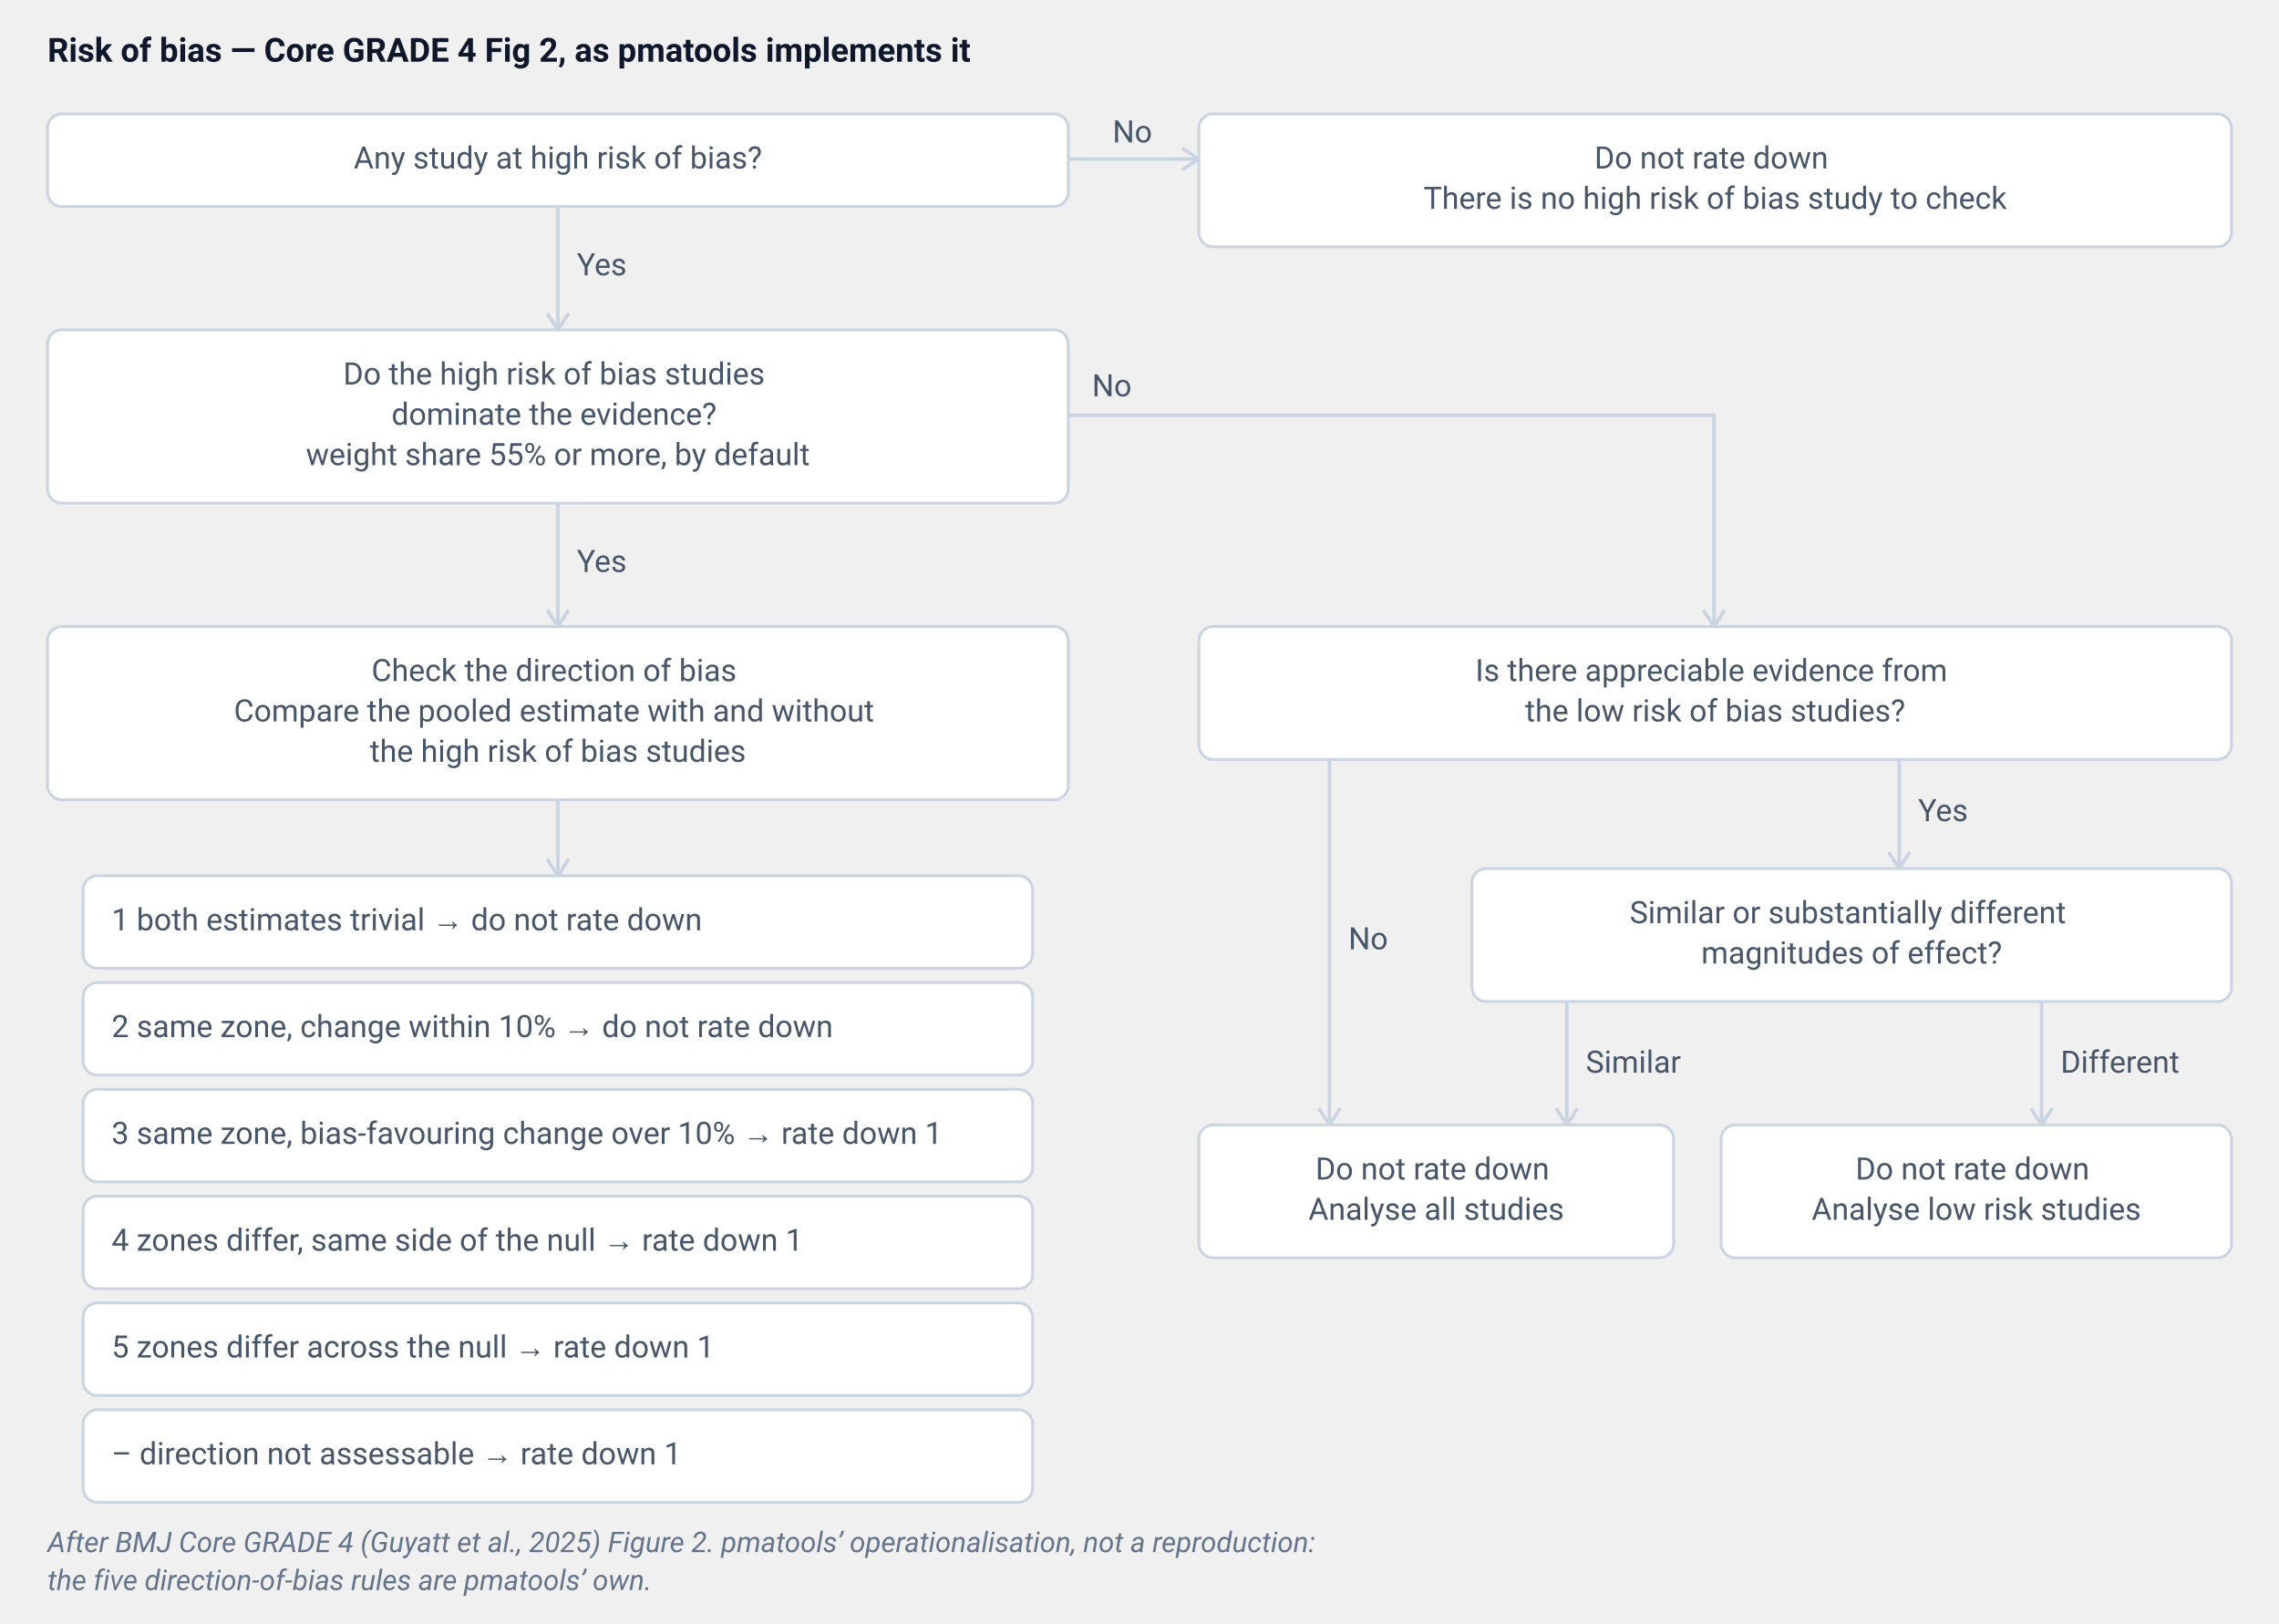
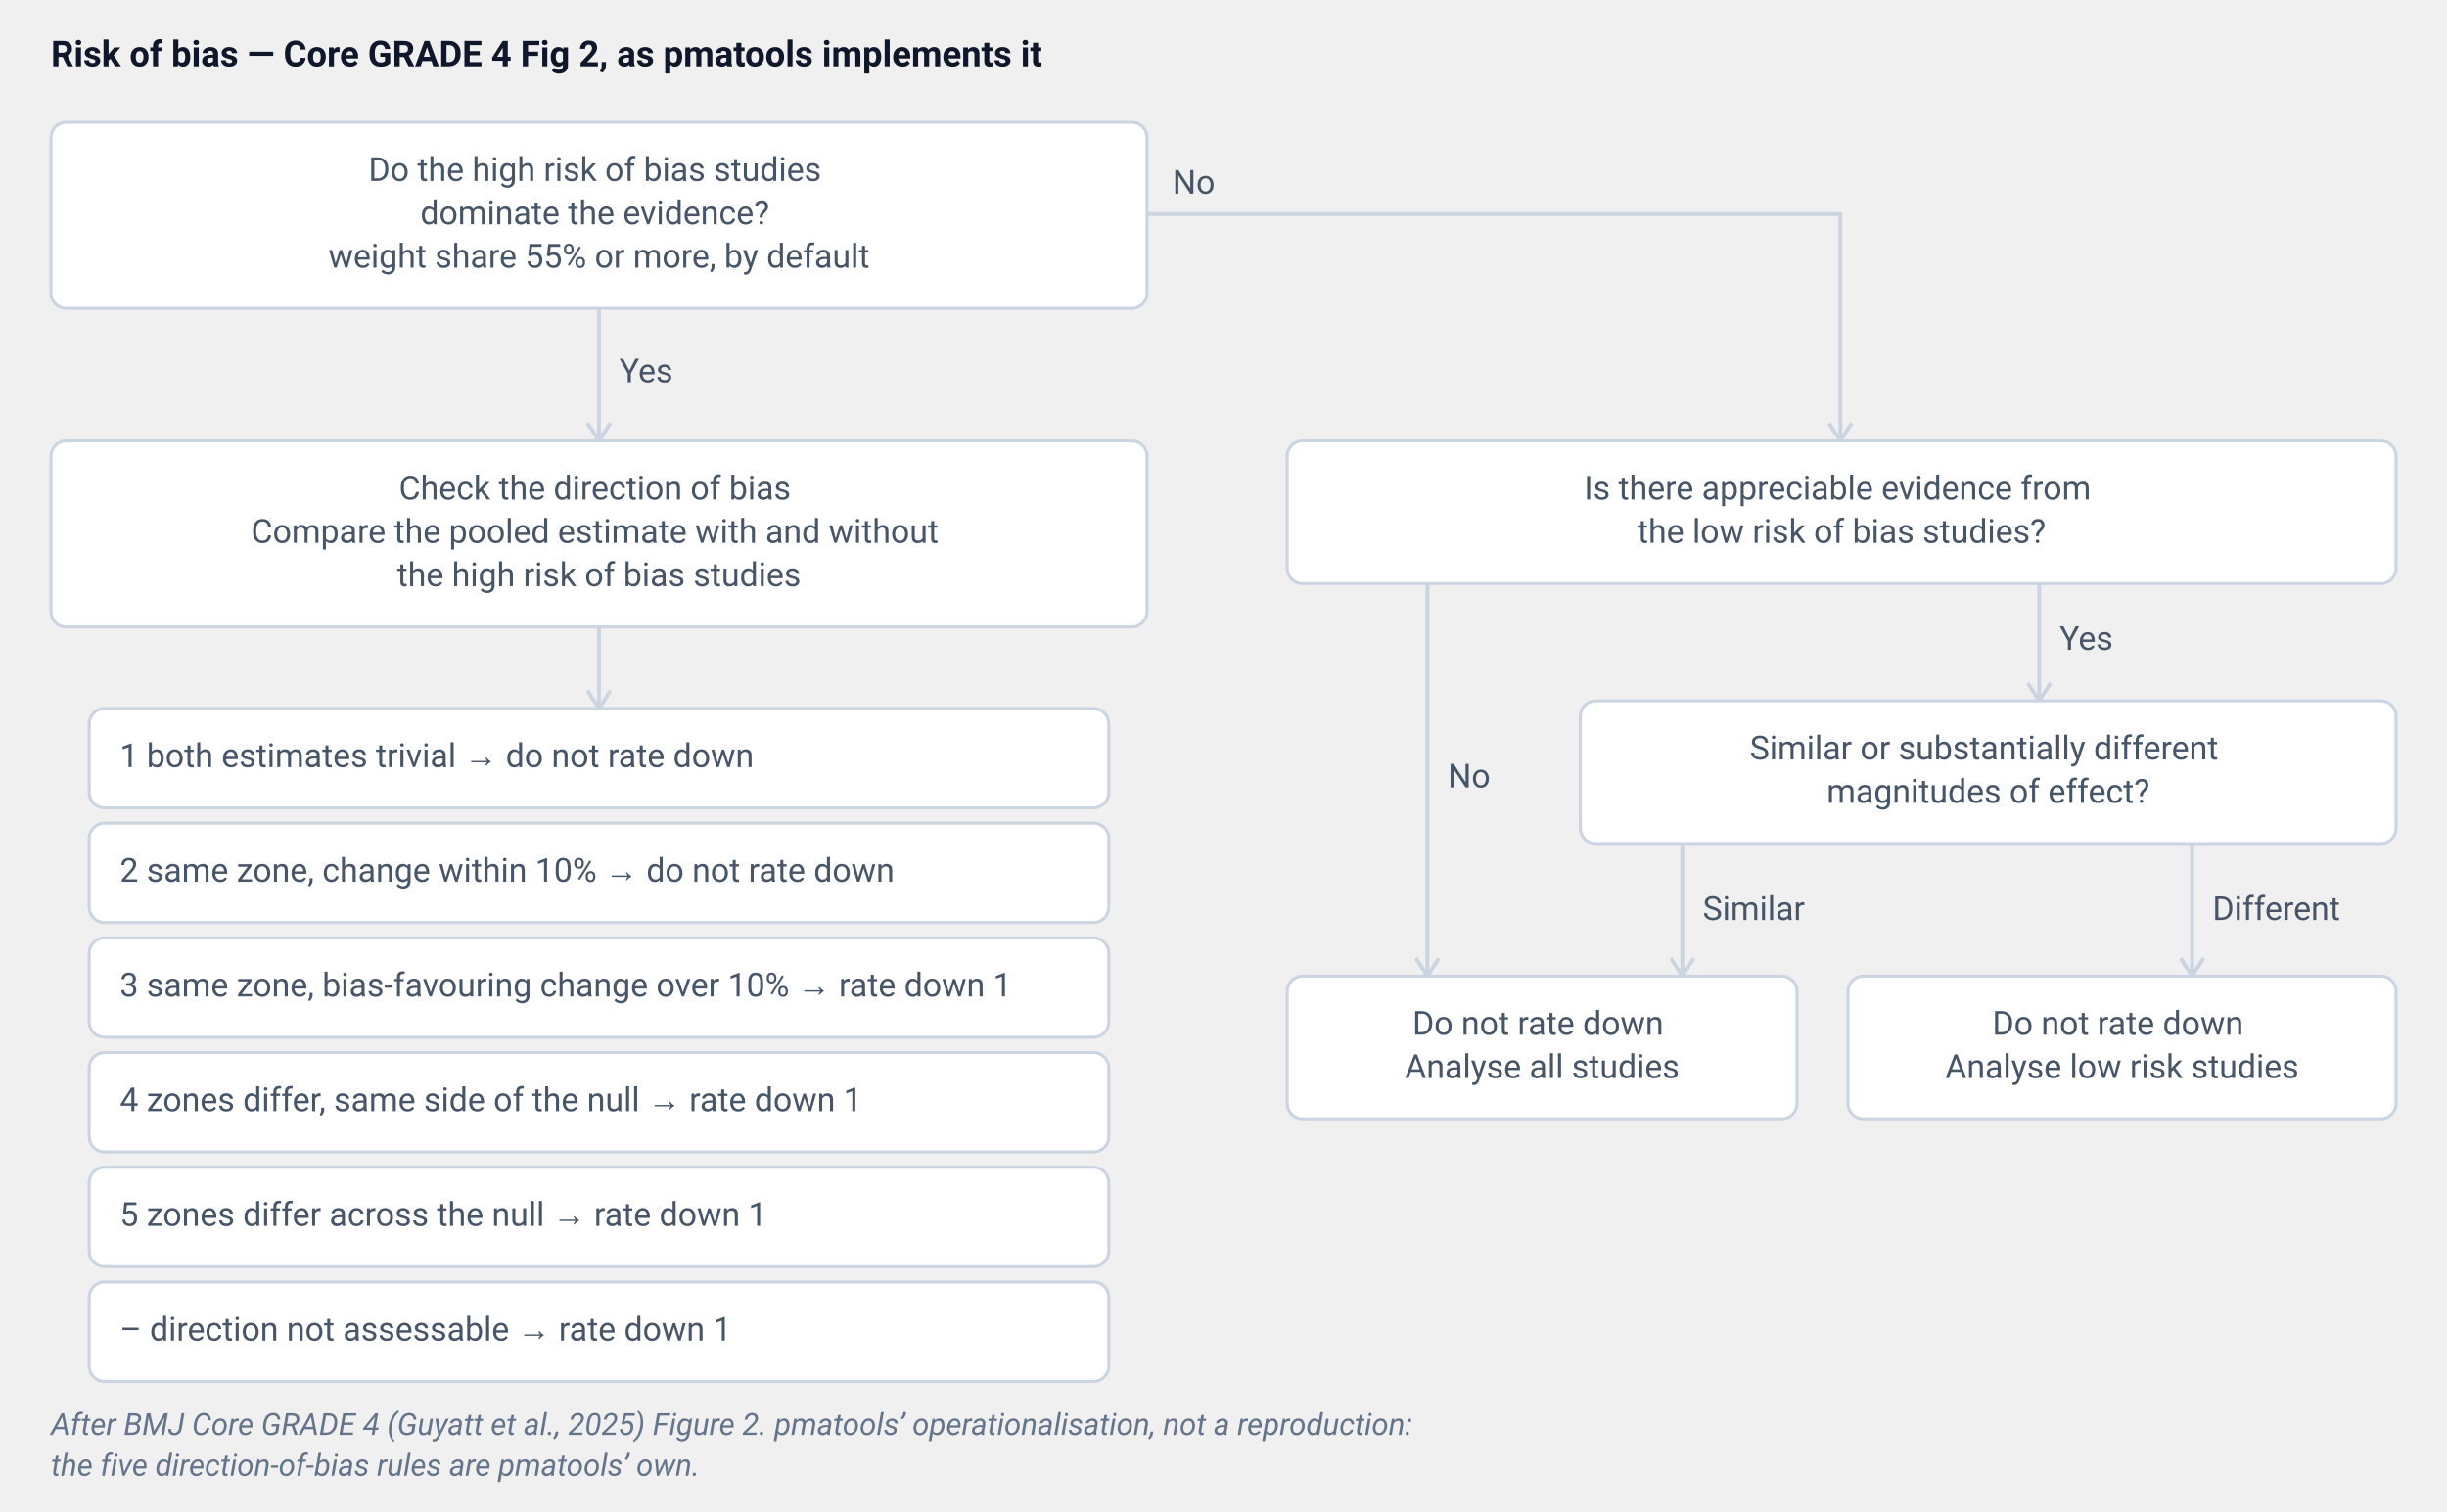
- <svg xmlns="http://www.w3.org/2000/svg" viewBox="0 0 960 684" preserveAspectRatio="xMidYMid meet" role="img" aria-labelledby="rob-title rob-desc">
+ <svg xmlns="http://www.w3.org/2000/svg" viewBox="0 0 960 593" preserveAspectRatio="xMidYMid meet" role="img" aria-labelledby="rob-title rob-desc">
  <style>
    .pma-fc-node rect, .pma-fc-leaf rect {
      fill: #ffffff; stroke: #cbd5e1; stroke-width: 1.2;
    }
    .pma-fc-pmatools rect { stroke-dasharray: 5 3; }
    .pma-fc-edge path { stroke: #cbd5e1; stroke-width: 1.5; fill: none; }
    .pma-fc-node text, .pma-fc-leaf text, .pma-fc-edge text {
      fill: #475569; font-size: 13px; font-weight: 400;
      font-family: -apple-system, BlinkMacSystemFont, "Segoe UI", Roboto,
        "Helvetica Neue", Arial, sans-serif;
    }
    .pma-fc-edge-label { font-size: 12px; }
    .pma-fc-caption { fill: #64748b; font-size: 12px; font-style: italic;
      font-family: -apple-system, BlinkMacSystemFont, "Segoe UI", Roboto,
        "Helvetica Neue", Arial, sans-serif; }
    .pma-fc-heading { fill: #0f172a; font-size: 14px; font-weight: 600;
      font-family: -apple-system, BlinkMacSystemFont, "Segoe UI", Roboto,
        "Helvetica Neue", Arial, sans-serif; }
    .pma-fc-on.pma-fc-node rect, .pma-fc-on.pma-fc-leaf rect {
      stroke: #0f172a; stroke-width: 2.5;
    }
    .pma-fc-on.pma-fc-edge path { stroke: #0f172a; stroke-width: 3; }
    .pma-fc-on text { fill: #0f172a; font-weight: 600; }
  </style>
  <text class="pma-fc-heading" x="20" y="26">Risk of bias — Core GRADE 4 Fig 2, as pmatools implements it</text>
-   <g id="pma-rob-edge-anyhigh-no" class="pma-fc-edge">
-     <path d="M 450 67 L 505 67" />
-     <path d="M 498 71.5 L 505 67 L 498 62.5" />
-     <text class="pma-fc-edge-label" x="477" y="60" text-anchor="middle">No</text>
-   </g>
-   <g id="pma-rob-edge-anyhigh-yes" class="pma-fc-edge">
-     <path d="M 235 87 L 235 139" />
-     <path d="M 230.5 132 L 235 139 L 239.5 132" />
-     <text class="pma-fc-edge-label" x="243" y="116" text-anchor="start">Yes</text>
-   </g>
  <g id="pma-rob-edge-dominance-yes" class="pma-fc-edge">
-     <path d="M 235 212 L 235 264" />
-     <path d="M 230.5 257 L 235 264 L 239.5 257" />
-     <text class="pma-fc-edge-label" x="243" y="241" text-anchor="start">Yes</text>
+     <path d="M 235 121 L 235 173" />
+     <path d="M 230.5 166 L 235 173 L 239.5 166" />
+     <text class="pma-fc-edge-label" x="243" y="150" text-anchor="start">Yes</text>
  </g>
  <g id="pma-rob-edge-dominance-no" class="pma-fc-edge">
-     <path d="M 450 175 L 722 175 L 722 264" />
-     <path d="M 717.5 257 L 722 264 L 726.5 257" />
-     <text class="pma-fc-edge-label" x="460" y="167" text-anchor="start">No</text>
+     <path d="M 450 84 L 722 84 L 722 173" />
+     <path d="M 717.5 166 L 722 173 L 726.5 166" />
+     <text class="pma-fc-edge-label" x="460" y="76" text-anchor="start">No</text>
  </g>
  <g id="pma-rob-edge-direction-rules" class="pma-fc-edge">
-     <path d="M 235 337 L 235 369" />
-     <path d="M 230.5 362 L 235 369 L 239.5 362" />
+     <path d="M 235 246 L 235 278" />
+     <path d="M 230.5 271 L 235 278 L 239.5 271" />
  </g>
  <g id="pma-rob-edge-appreciable-yes" class="pma-fc-edge">
-     <path d="M 800 320 L 800 366" />
-     <path d="M 795.5 359 L 800 366 L 804.5 359" />
-     <text class="pma-fc-edge-label" x="808" y="346" text-anchor="start">Yes</text>
+     <path d="M 800 229 L 800 275" />
+     <path d="M 795.5 268 L 800 275 L 804.5 268" />
+     <text class="pma-fc-edge-label" x="808" y="255" text-anchor="start">Yes</text>
  </g>
  <g id="pma-rob-edge-appreciable-no" class="pma-fc-edge">
-     <path d="M 560 320 L 560 474" />
-     <path d="M 555.5 467 L 560 474 L 564.5 467" />
-     <text class="pma-fc-edge-label" x="568" y="400" text-anchor="start">No</text>
+     <path d="M 560 229 L 560 383" />
+     <path d="M 555.5 376 L 560 383 L 564.5 376" />
+     <text class="pma-fc-edge-label" x="568" y="309" text-anchor="start">No</text>
  </g>
  <g id="pma-rob-edge-magnitude-similar" class="pma-fc-edge">
-     <path d="M 660 422 L 660 474" />
-     <path d="M 655.5 467 L 660 474 L 664.5 467" />
-     <text class="pma-fc-edge-label" x="668" y="452" text-anchor="start">Similar</text>
+     <path d="M 660 331 L 660 383" />
+     <path d="M 655.5 376 L 660 383 L 664.5 376" />
+     <text class="pma-fc-edge-label" x="668" y="361" text-anchor="start">Similar</text>
  </g>
  <g id="pma-rob-edge-magnitude-different" class="pma-fc-edge">
-     <path d="M 860 422 L 860 474" />
-     <path d="M 855.5 467 L 860 474 L 864.5 467" />
-     <text class="pma-fc-edge-label" x="868" y="452" text-anchor="start">Different</text>
-   </g>
-   <g id="pma-rob-node-anyhigh" class="pma-fc-node">
-     <rect x="20" y="48" width="430" height="39" rx="6" ry="6" />
-     <text x="235" y="71" text-anchor="middle">
-       <tspan x="235" dy="0">Any study at high risk of bias?</tspan>
-     </text>
-   </g>
-   <g id="pma-rob-leaf-nohigh" class="pma-fc-leaf">
-     <rect x="505" y="48" width="435" height="56" rx="6" ry="6" />
-     <text x="722.5" y="71" text-anchor="middle">
-       <tspan x="722.5" dy="0">Do not rate down</tspan>
-       <tspan x="722.5" dy="17">There is no high risk of bias study to check</tspan>
-     </text>
+     <path d="M 860 331 L 860 383" />
+     <path d="M 855.5 376 L 860 383 L 864.5 376" />
+     <text class="pma-fc-edge-label" x="868" y="361" text-anchor="start">Different</text>
  </g>
  <g id="pma-rob-node-dominance" class="pma-fc-node">
-     <rect x="20" y="139" width="430" height="73" rx="6" ry="6" />
-     <text x="235" y="162" text-anchor="middle">
+     <rect x="20" y="48" width="430" height="73" rx="6" ry="6" />
+     <text x="235" y="71" text-anchor="middle">
      <tspan x="235" dy="0">Do the high risk of bias studies</tspan>
      <tspan x="235" dy="17">dominate the evidence?</tspan>
      <tspan x="235" dy="17">weight share 55% or more, by default</tspan>
    </text>
  </g>
  <g id="pma-rob-node-direction" class="pma-fc-node">
-     <rect x="20" y="264" width="430" height="73" rx="6" ry="6" />
-     <text x="235" y="287" text-anchor="middle">
+     <rect x="20" y="173" width="430" height="73" rx="6" ry="6" />
+     <text x="235" y="196" text-anchor="middle">
      <tspan x="235" dy="0">Check the direction of bias</tspan>
      <tspan x="235" dy="17">Compare the pooled estimate with and without</tspan>
      <tspan x="235" dy="17">the high risk of bias studies</tspan>
    </text>
  </g>
  <g id="pma-rob-leaf-rule1" class="pma-fc-leaf">
-     <rect x="35" y="369" width="400" height="39" rx="6" ry="6" />
-     <text x="47" y="392" text-anchor="start">
+     <rect x="35" y="278" width="400" height="39" rx="6" ry="6" />
+     <text x="47" y="301" text-anchor="start">
      <tspan x="47" dy="0">1  both estimates trivial  →  do not rate down</tspan>
    </text>
  </g>
  <g id="pma-rob-leaf-rule2" class="pma-fc-leaf">
-     <rect x="35" y="414" width="400" height="39" rx="6" ry="6" />
-     <text x="47" y="437" text-anchor="start">
+     <rect x="35" y="323" width="400" height="39" rx="6" ry="6" />
+     <text x="47" y="346" text-anchor="start">
      <tspan x="47" dy="0">2  same zone, change within 10%  →  do not rate down</tspan>
    </text>
  </g>
  <g id="pma-rob-leaf-rule3" class="pma-fc-leaf">
-     <rect x="35" y="459" width="400" height="39" rx="6" ry="6" />
-     <text x="47" y="482" text-anchor="start">
+     <rect x="35" y="368" width="400" height="39" rx="6" ry="6" />
+     <text x="47" y="391" text-anchor="start">
      <tspan x="47" dy="0">3  same zone, bias-favouring change over 10%  →  rate down 1</tspan>
    </text>
  </g>
  <g id="pma-rob-leaf-rule4" class="pma-fc-leaf">
-     <rect x="35" y="504" width="400" height="39" rx="6" ry="6" />
-     <text x="47" y="527" text-anchor="start">
+     <rect x="35" y="413" width="400" height="39" rx="6" ry="6" />
+     <text x="47" y="436" text-anchor="start">
      <tspan x="47" dy="0">4  zones differ, same side of the null  →  rate down 1</tspan>
    </text>
  </g>
  <g id="pma-rob-leaf-rule5" class="pma-fc-leaf">
-     <rect x="35" y="549" width="400" height="39" rx="6" ry="6" />
-     <text x="47" y="572" text-anchor="start">
+     <rect x="35" y="458" width="400" height="39" rx="6" ry="6" />
+     <text x="47" y="481" text-anchor="start">
      <tspan x="47" dy="0">5  zones differ across the null  →  rate down 1</tspan>
    </text>
  </g>
  <g id="pma-rob-leaf-rulena" class="pma-fc-leaf">
-     <rect x="35" y="594" width="400" height="39" rx="6" ry="6" />
-     <text x="47" y="617" text-anchor="start">
+     <rect x="35" y="503" width="400" height="39" rx="6" ry="6" />
+     <text x="47" y="526" text-anchor="start">
      <tspan x="47" dy="0">–  direction not assessable  →  rate down 1</tspan>
    </text>
  </g>
  <g id="pma-rob-node-appreciable" class="pma-fc-node">
-     <rect x="505" y="264" width="435" height="56" rx="6" ry="6" />
-     <text x="722.5" y="287" text-anchor="middle">
+     <rect x="505" y="173" width="435" height="56" rx="6" ry="6" />
+     <text x="722.5" y="196" text-anchor="middle">
      <tspan x="722.5" dy="0">Is there appreciable evidence from</tspan>
      <tspan x="722.5" dy="17">the low risk of bias studies?</tspan>
    </text>
  </g>
  <g id="pma-rob-node-magnitude" class="pma-fc-node">
-     <rect x="620" y="366" width="320" height="56" rx="6" ry="6" />
-     <text x="780" y="389" text-anchor="middle">
+     <rect x="620" y="275" width="320" height="56" rx="6" ry="6" />
+     <text x="780" y="298" text-anchor="middle">
      <tspan x="780" dy="0">Similar or substantially different</tspan>
      <tspan x="780" dy="17">magnitudes of effect?</tspan>
    </text>
  </g>
  <g id="pma-rob-leaf-all" class="pma-fc-leaf">
-     <rect x="505" y="474" width="200" height="56" rx="6" ry="6" />
-     <text x="605" y="497" text-anchor="middle">
+     <rect x="505" y="383" width="200" height="56" rx="6" ry="6" />
+     <text x="605" y="406" text-anchor="middle">
      <tspan x="605" dy="0">Do not rate down</tspan>
      <tspan x="605" dy="17">Analyse all studies</tspan>
    </text>
  </g>
  <g id="pma-rob-leaf-lowonly" class="pma-fc-leaf">
-     <rect x="725" y="474" width="215" height="56" rx="6" ry="6" />
-     <text x="832.5" y="497" text-anchor="middle">
+     <rect x="725" y="383" width="215" height="56" rx="6" ry="6" />
+     <text x="832.5" y="406" text-anchor="middle">
      <tspan x="832.5" dy="0">Do not rate down</tspan>
      <tspan x="832.5" dy="17">Analyse low risk studies</tspan>
    </text>
  </g>
-   <text class="pma-fc-caption" x="20" y="654">
+   <text class="pma-fc-caption" x="20" y="563">
    <tspan x="20" dy="0">After BMJ Core GRADE 4 (Guyatt et al., 2025) Figure 2. pmatools’ operationalisation, not a reproduction:</tspan>
    <tspan x="20" dy="16">the five direction-of-bias rules are pmatools’ own.</tspan>
  </text>
</svg>
